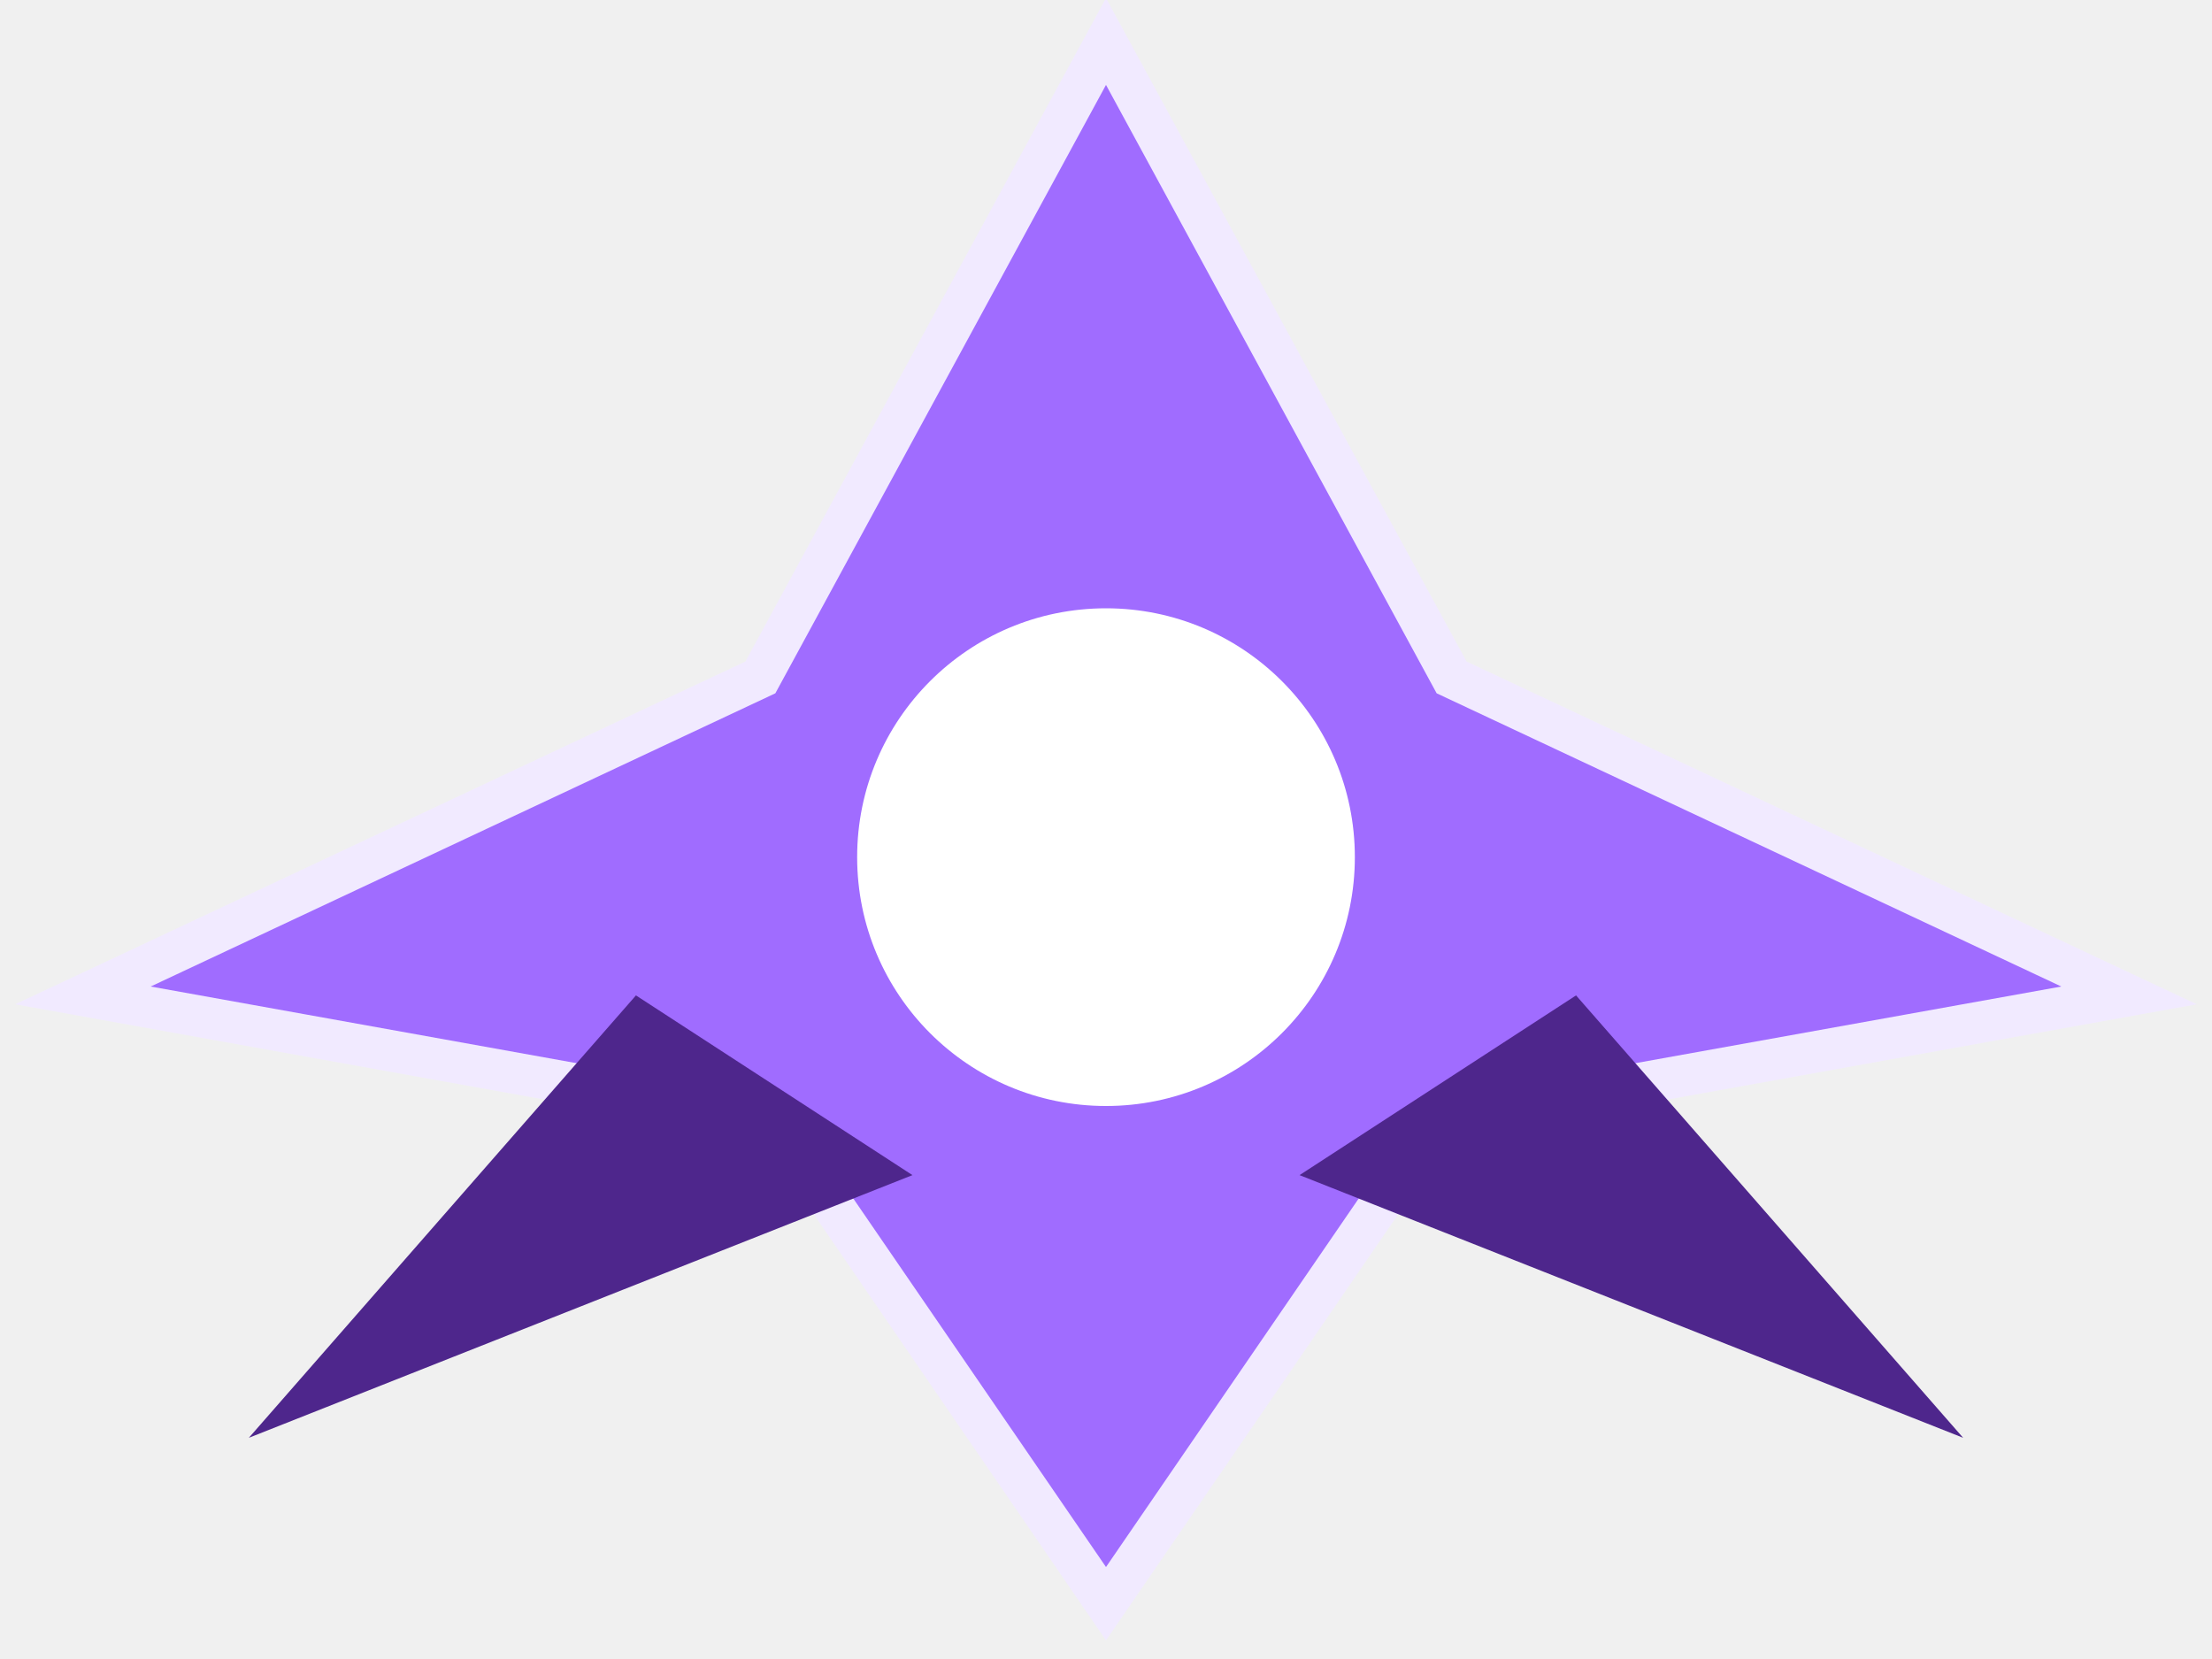
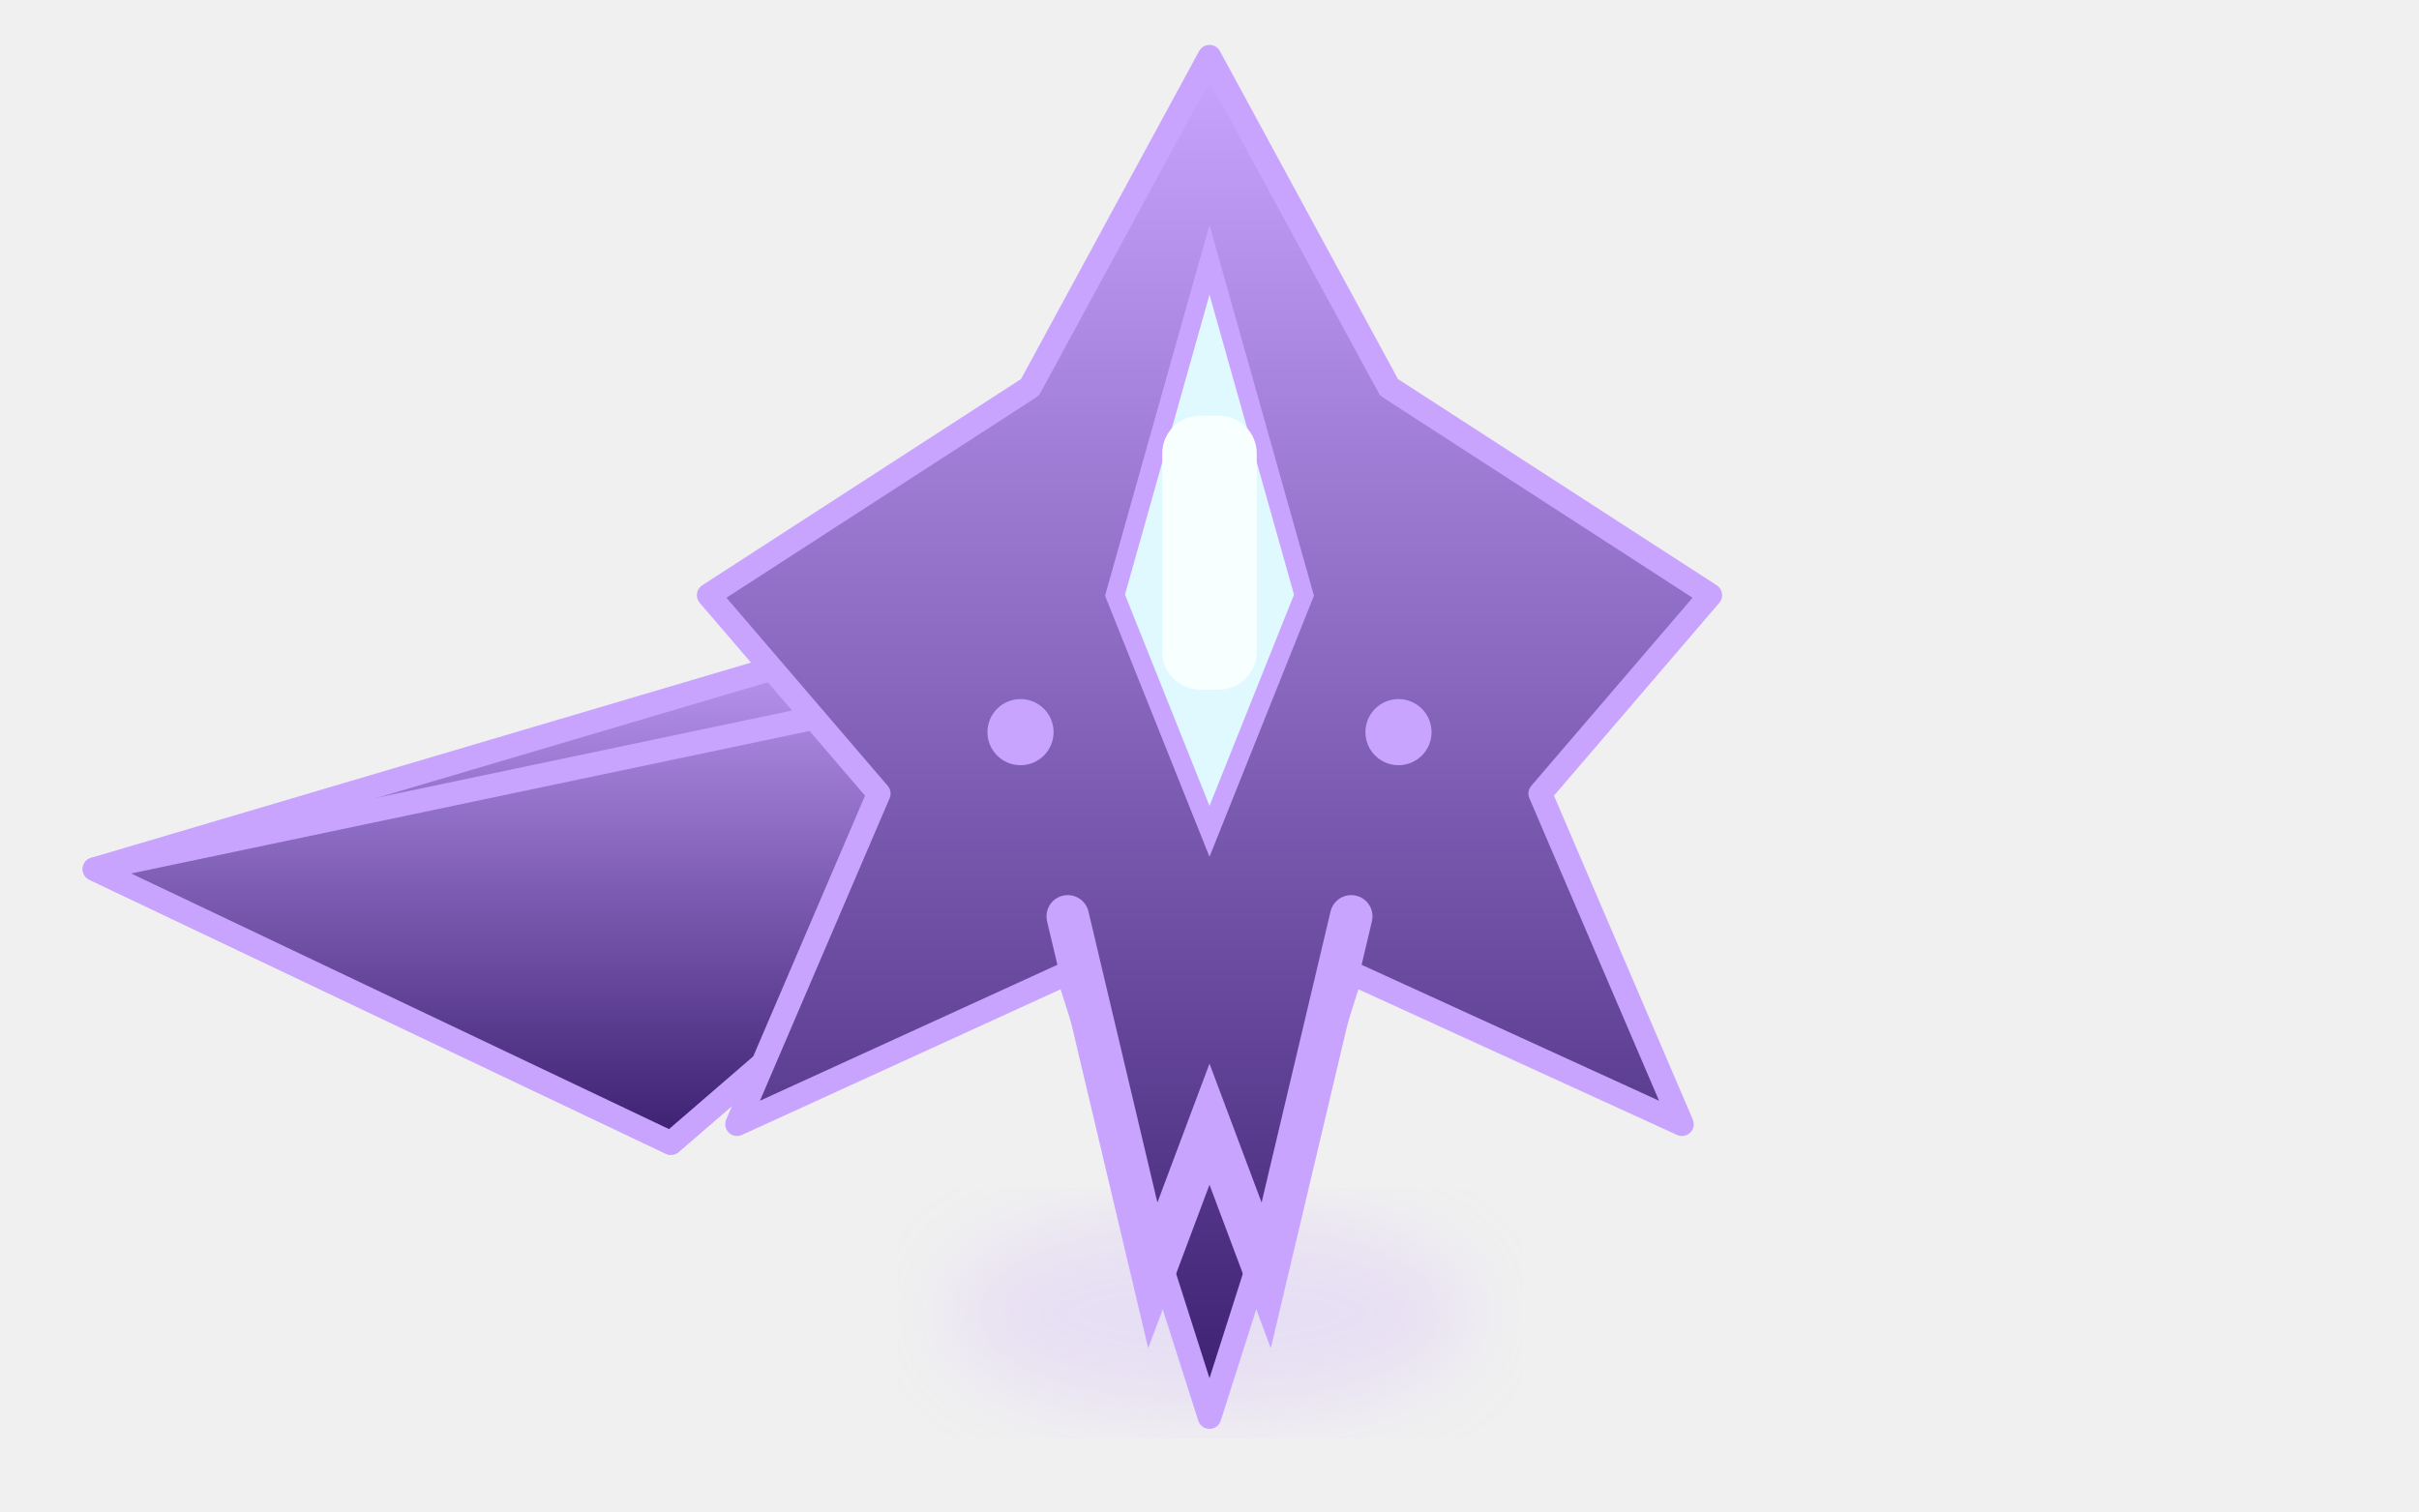
- <svg xmlns="http://www.w3.org/2000/svg" viewBox="0 0 160 120">
-   <path d="M80 3 105 49 154 72 104 81 80 116 56 81 6 72l49-23Z" fill="#a06cff" stroke="#f1eaff" stroke-width="3" />
-   <circle cx="80" cy="62" r="18" fill="#fff" />
-   <path d="M46 72 18 104l48-19m76 19-28-32-20 13" fill="#4e268c" />
+ <svg xmlns="http://www.w3.org/2000/svg" width="512" height="320" viewBox="0 0 512 320">
+   <defs>
+     <linearGradient id="h" x1="0" y1="0" x2="0" y2="1">
+       <stop stop-color="#c9a4ff" />
+       <stop offset="1" stop-color="#3b1f70" />
+     </linearGradient>
+     <filter id="g">
+       <feGaussianBlur stdDeviation="8" />
+     </filter>
+   </defs>
+   <ellipse cx="256" cy="278" rx="55" ry="22" fill="#c9a4ff" opacity=".22" filter="url(#g)" />
+   <g fill="url(#h)" stroke="#c9a4ff" stroke-width="5" stroke-linejoin="round">
+     <path d="M216 126 L20 184 L142 242 L230 166 Z" />
+     <path d="M296 126 L20 184 L142 242 L230 166 Z" />
+     <path d="M256 12 L294 82 L362 126 L326 168 L356 238 L286 206 L256 300 L226 206 L156 238 L186 168 L150 126 L218 82 Z" />
+   </g>
+   <path d="M256 55 L276 126 L256 176 L236 126 Z" fill="#dff9ff" stroke="#c9a4ff" stroke-width="4" />
+   <rect x="246" y="88" width="20" height="58" rx="8" fill="#f7ffff" />
+   <path d="M226 194 L244 270 L256 238 L268 270 L286 194" fill="none" stroke="#c9a4ff" stroke-width="9" stroke-linecap="round" />
+   <circle cx="216" cy="155" r="7" fill="#c9a4ff" />
+   <circle cx="296" cy="155" r="7" fill="#c9a4ff" />
</svg>
